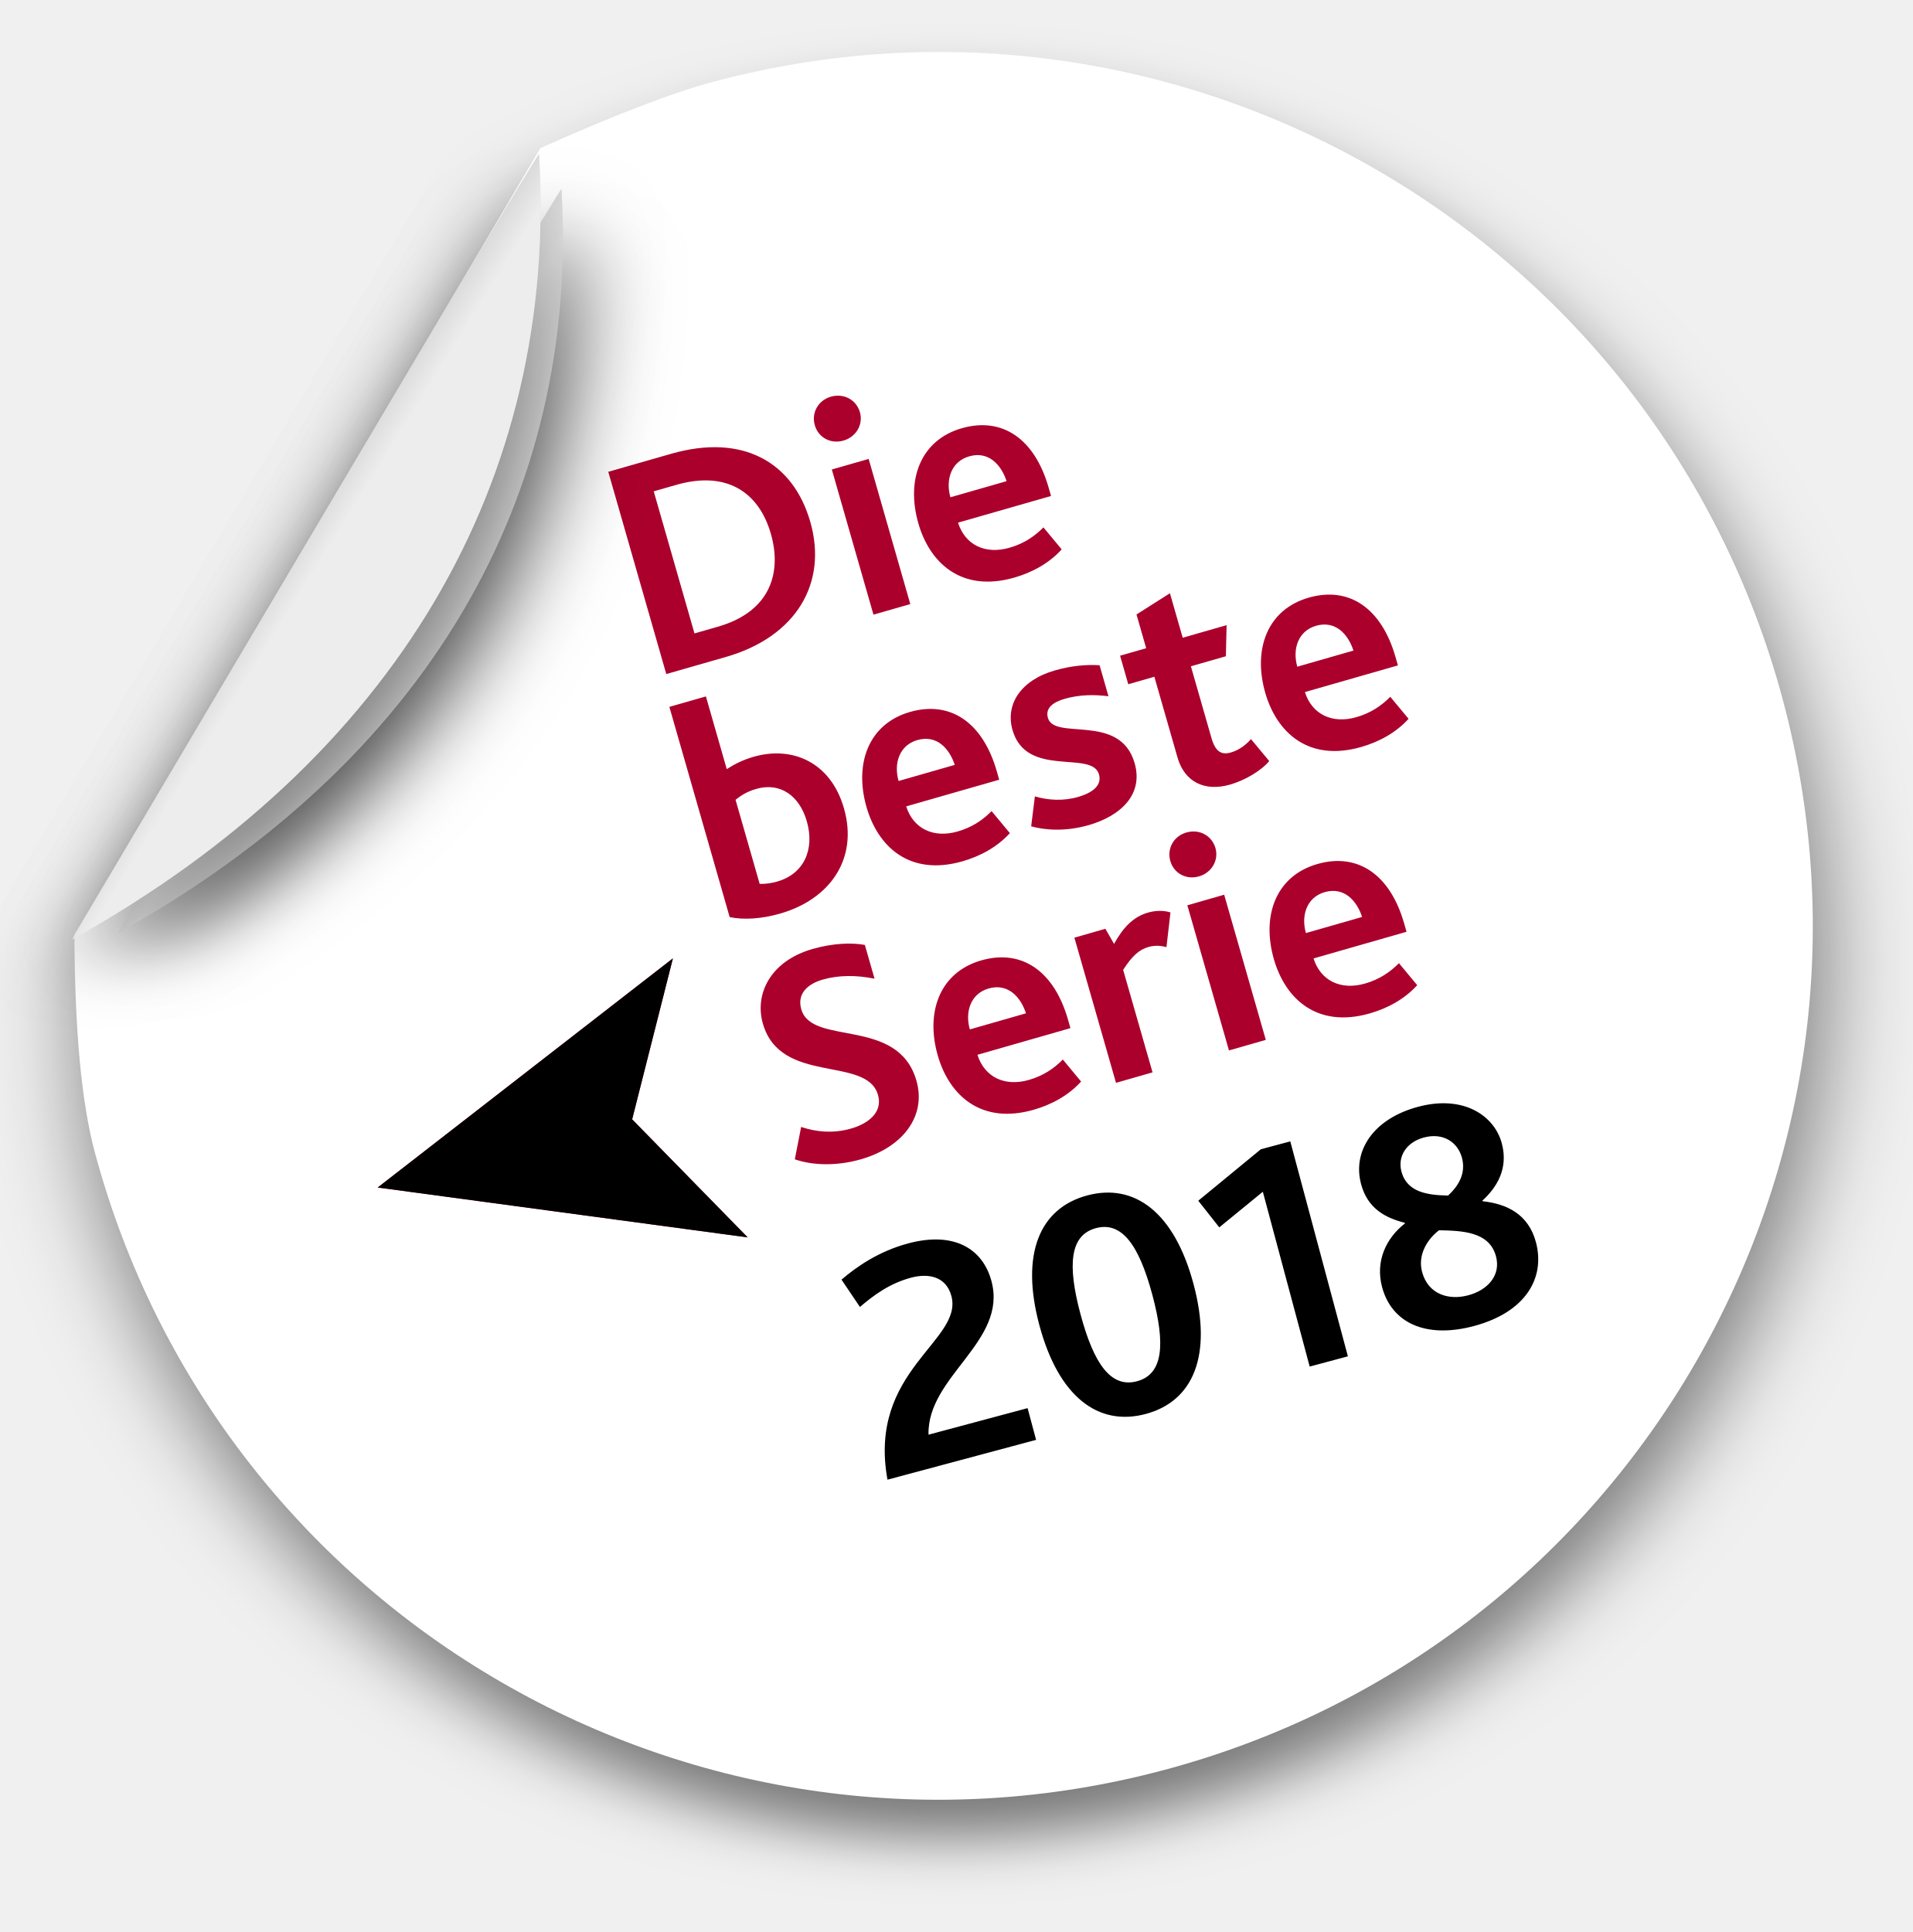
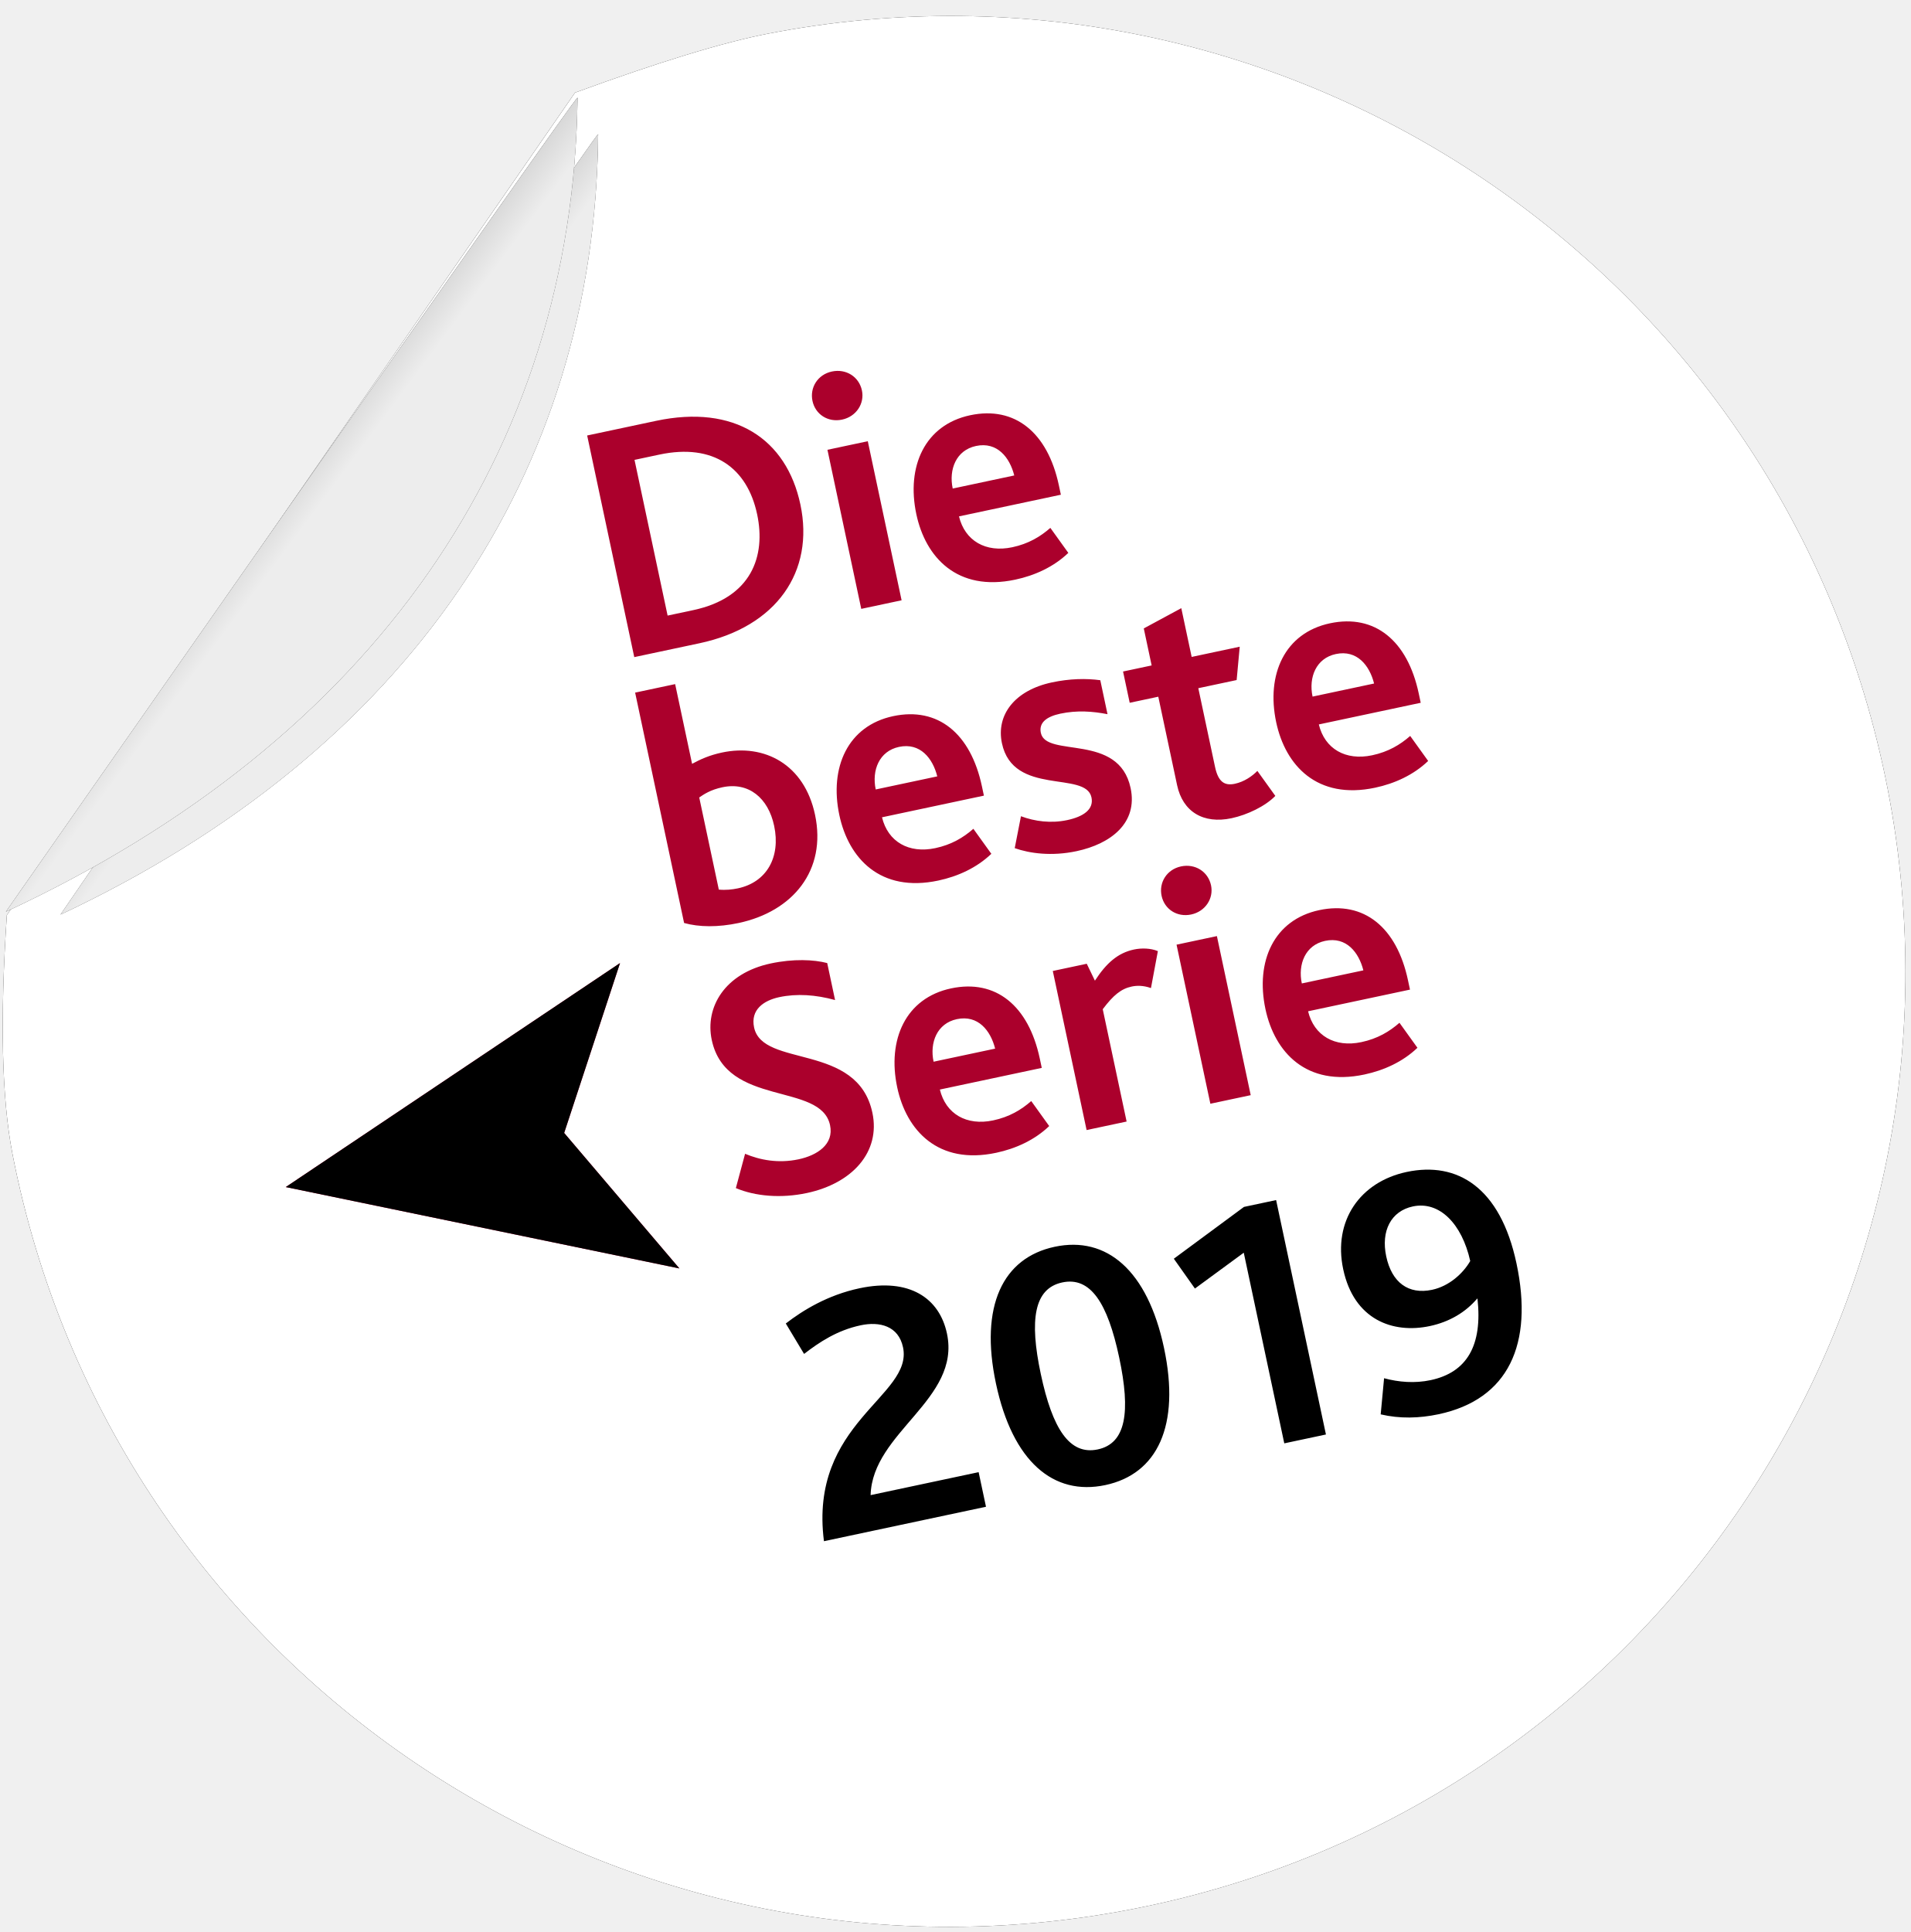
- <svg xmlns="http://www.w3.org/2000/svg" xmlns:xlink="http://www.w3.org/1999/xlink" width="97px" height="98px" viewBox="0 0 97 98" version="1.1">
+ <svg xmlns="http://www.w3.org/2000/svg" width="90px" height="91px" viewBox="0 0 90 91" version="1.1">
  <defs>
-     <path d="M44.317,88.633 C68.792,88.633 88.633,68.792 88.633,44.317 C88.633,19.841 68.792,0 44.317,0 C42.189,0 39.089,0.326 35.014,0.978 L1.858,33.402 C0.619,38.083 0,41.721 0,44.317 C0,68.792 19.841,88.633 44.317,88.633 Z" id="path-1" />
-     <filter x="-7.9%" y="-5.6%" width="115.8%" height="115.8%" filterUnits="objectBoundingBox" id="filter-2">
-       <feOffset dx="0" dy="2" in="SourceAlpha" result="shadowOffsetOuter1" />
-       <feGaussianBlur stdDeviation="2" in="shadowOffsetOuter1" result="shadowBlurOuter1" />
-       <feColorMatrix values="0 0 0 0 0   0 0 0 0 0   0 0 0 0 0  0 0 0 0.5 0" type="matrix" in="shadowBlurOuter1" />
-     </filter>
-     <linearGradient x1="54.455%" y1="50%" x2="32.77%" y2="27.37%" id="linearGradient-3">
+     <linearGradient x1="54.554%" y1="50%" x2="32.385%" y2="28.721%" id="linearGradient-1">
      <stop stop-color="#FFFFFF" stop-opacity="0.5" offset="0%" />
      <stop stop-color="#000000" stop-opacity="0.5" offset="100%" />
    </linearGradient>
-     <path d="M4.019,33.889 C21.338,29.549 32.347,18.633 35.504,3.268 C35.55,3.042 4.019,33.889 4.019,33.889 Z" id="path-4" />
-     <filter x="-22.2%" y="-16.3%" width="144.5%" height="145.7%" filterUnits="objectBoundingBox" id="filter-5">
-       <feOffset dx="0" dy="2" in="SourceAlpha" result="shadowOffsetOuter1" />
-       <feGaussianBlur stdDeviation="2" in="shadowOffsetOuter1" result="shadowBlurOuter1" />
-       <feColorMatrix values="0 0 0 0 0   0 0 0 0 0   0 0 0 0 0  0 0 0 0.5 0" type="matrix" in="shadowBlurOuter1" />
-     </filter>
-     <path d="M1.68,33.605 C19.934,29.021 31.537,17.491 34.865,1.261 C34.914,1.023 1.68,33.605 1.68,33.605 Z" id="path-6" />
-     <filter x="-21.1%" y="-15.5%" width="142.2%" height="143.3%" filterUnits="objectBoundingBox" id="filter-7">
-       <feOffset dx="0" dy="2" in="SourceAlpha" result="shadowOffsetOuter1" />
-       <feGaussianBlur stdDeviation="2" in="shadowOffsetOuter1" result="shadowBlurOuter1" />
-       <feColorMatrix values="0 0 0 0 0   0 0 0 0 0   0 0 0 0 0  0 0 0 0.5 0" type="matrix" in="shadowBlurOuter1" />
-     </filter>
+     <linearGradient x1="54.455%" y1="50%" x2="32.77%" y2="27.37%" id="linearGradient-2">
+       <stop stop-color="#FFFFFF" stop-opacity="0.5" offset="0%" />
+       <stop stop-color="#000000" stop-opacity="0.5" offset="100%" />
+     </linearGradient>
+     <linearGradient x1="54.554%" y1="50%" x2="32.385%" y2="29.883%" id="linearGradient-3">
+       <stop stop-color="#FFFFFF" stop-opacity="0.5" offset="0%" />
+       <stop stop-color="#000000" stop-opacity="0.5" offset="100%" />
+     </linearGradient>
+     <linearGradient x1="54.455%" y1="50%" x2="32.77%" y2="27.37%" id="linearGradient-4">
+       <stop stop-color="#FFFFFF" stop-opacity="0.5" offset="0%" />
+       <stop stop-color="#000000" stop-opacity="0.5" offset="100%" />
+     </linearGradient>
  </defs>
-   <g id="Tournee-/-exhibition" stroke="none" stroke-width="1" fill="none" fill-rule="evenodd">
-     <g id="Artboard-Copy-20" transform="translate(-27, -28)">
-       <g id="badge_series" transform="translate(75, 75) rotate(-15) translate(-75, -75) translate(30, 30)">
-         <g id="Group-7" transform="translate(0.317026, 0.549106)">
+   <g id="Page-1" stroke="none" stroke-width="1" fill="none" fill-rule="evenodd">
+     <g id="badge_series" transform="translate(-8, -7)" fill-rule="nonzero">
+       <g id="Group" transform="translate(52.75963, 52.75963) rotate(-11) translate(-52.75963, -52.75963) translate(7.759628, 7.759628)">
+         <g id="Group-7" transform="translate(-0, -0)">
          <g id="Oval-4">
-             <use fill="black" fill-opacity="1" filter="url(#filter-2)" xlink:href="#path-1" />
-             <use fill="#FFFFFF" fill-rule="evenodd" xlink:href="#path-1" />
-           </g>
-           <path d="M34.403,28.092 L34.403,17.42 L37.723,17.42 C41.496,17.42 43.552,19.525 43.552,22.683 C43.552,25.922 41.253,28.092 37.544,28.092 L34.403,28.092 Z M36.346,26.505 L37.577,26.505 C40.395,26.505 41.463,24.723 41.463,22.715 C41.463,20.48 40.152,19.007 37.544,19.007 L36.346,19.007 L36.346,26.505 Z M45.334,28.092 L47.277,28.092 L47.277,20.432 L45.334,20.432 L45.334,28.092 Z M46.305,19.185 C46.986,19.185 47.504,18.667 47.504,18.035 C47.504,17.371 46.986,16.869 46.305,16.869 C45.625,16.869 45.123,17.387 45.123,18.035 C45.123,18.683 45.625,19.185 46.305,19.185 Z M52.718,28.254 C49.917,28.254 48.799,26.343 48.799,24.27 C48.799,21.97 50.063,20.237 52.249,20.237 C54.403,20.237 55.65,21.792 55.65,24.335 L55.65,24.788 L50.743,24.788 C50.775,25.97 51.617,26.731 52.897,26.731 C53.674,26.731 54.289,26.521 54.84,26.213 L55.423,27.541 C54.613,28.043 53.658,28.254 52.718,28.254 Z M50.727,23.444 L53.69,23.444 C53.658,22.569 53.237,21.711 52.216,21.711 C51.261,21.711 50.727,22.521 50.727,23.444 Z M36.605,41.363 C35.617,41.363 34.743,41.169 34.095,40.829 L34.095,29.736 L36.022,29.736 L36.022,33.574 C36.459,33.444 36.913,33.347 37.512,33.347 C39.552,33.347 41.188,34.691 41.188,37.12 C41.188,39.809 39.212,41.363 36.605,41.363 Z M36.913,39.76 C38.306,39.76 39.196,38.74 39.196,37.234 C39.196,35.89 38.451,34.95 37.188,34.95 C36.605,34.95 36.265,35.096 36.022,35.193 L36.022,39.63 C36.33,39.728 36.637,39.76 36.913,39.76 Z M46.225,41.363 C43.423,41.363 42.305,39.452 42.305,37.379 C42.305,35.08 43.569,33.347 45.755,33.347 C47.909,33.347 49.156,34.902 49.156,37.444 L49.156,37.898 L44.249,37.898 C44.281,39.08 45.123,39.841 46.403,39.841 C47.18,39.841 47.795,39.63 48.346,39.323 L48.929,40.651 C48.119,41.153 47.164,41.363 46.225,41.363 Z M44.233,36.554 L47.196,36.554 C47.164,35.679 46.743,34.821 45.722,34.821 C44.767,34.821 44.233,35.63 44.233,36.554 Z M50.063,40.618 C50.694,41.007 51.682,41.363 52.88,41.363 C54.532,41.363 55.99,40.667 55.99,38.983 C55.99,36.311 52.395,36.78 52.395,35.566 C52.395,35.064 52.832,34.869 53.48,34.869 C54.289,34.869 55.002,35.08 55.65,35.355 L55.65,33.72 C55.018,33.493 54.257,33.347 53.399,33.347 C51.601,33.347 50.5,34.303 50.5,35.663 C50.5,38.222 54.095,37.736 54.095,39.031 C54.095,39.614 53.528,39.841 52.751,39.841 C51.973,39.841 51.245,39.582 50.662,39.209 L50.063,40.618 Z M60.346,41.363 C61.107,41.363 62.03,41.136 62.581,40.764 L61.998,39.436 C61.706,39.63 61.285,39.809 60.832,39.809 C60.33,39.809 60.087,39.549 60.087,38.837 L60.087,35.047 L61.933,35.047 L62.403,33.541 L60.087,33.541 L60.087,31.193 L58.16,31.76 L58.16,33.541 L56.783,33.541 L56.783,35.047 L58.16,35.047 L58.16,39.307 C58.16,40.586 58.986,41.363 60.346,41.363 Z M67.261,41.363 C64.459,41.363 63.342,39.452 63.342,37.379 C63.342,35.08 64.605,33.347 66.791,33.347 C68.945,33.347 70.192,34.902 70.192,37.444 L70.192,37.898 L65.285,37.898 C65.318,39.08 66.16,39.841 67.439,39.841 C68.216,39.841 68.832,39.63 69.382,39.323 L69.965,40.651 C69.156,41.153 68.2,41.363 67.261,41.363 Z M65.269,36.554 L68.233,36.554 C68.2,35.679 67.779,34.821 66.759,34.821 C65.803,34.821 65.269,35.63 65.269,36.554 Z M33.884,53.55 C34.694,54.117 35.86,54.473 37.107,54.473 C39.293,54.473 40.913,53.307 40.913,51.412 C40.913,48.028 36.297,48.287 36.297,46.327 C36.297,45.469 37.01,45.177 37.755,45.177 C38.597,45.177 39.455,45.42 40.297,45.858 L40.297,44.076 C39.714,43.785 38.791,43.542 37.69,43.542 C35.471,43.542 34.225,44.918 34.225,46.489 C34.225,49.744 38.84,49.485 38.84,51.574 C38.84,52.497 37.949,52.837 37.059,52.837 C36.087,52.837 35.277,52.497 34.646,52.06 L33.884,53.55 Z M46.225,54.473 C43.423,54.473 42.305,52.562 42.305,50.489 C42.305,48.189 43.569,46.457 45.755,46.457 C47.909,46.457 49.156,48.011 49.156,50.554 L49.156,51.007 L44.249,51.007 C44.281,52.189 45.123,52.951 46.403,52.951 C47.18,52.951 47.795,52.74 48.346,52.432 L48.929,53.76 C48.119,54.262 47.164,54.473 46.225,54.473 Z M44.233,49.663 L47.196,49.663 C47.164,48.789 46.743,47.93 45.722,47.93 C44.767,47.93 44.233,48.74 44.233,49.663 Z M50.613,54.311 L52.54,54.311 L52.54,48.902 C53.172,48.351 53.593,48.141 54.095,48.141 C54.322,48.141 54.629,48.189 54.969,48.4 L55.65,46.764 C55.342,46.554 54.921,46.457 54.565,46.457 C53.787,46.457 53.156,46.813 52.459,47.509 L52.249,46.651 L50.613,46.651 L50.613,54.311 Z M56.573,54.311 L58.516,54.311 L58.516,46.651 L56.573,46.651 L56.573,54.311 Z M57.544,45.404 C58.224,45.404 58.743,44.886 58.743,44.254 C58.743,43.59 58.224,43.088 57.544,43.088 C56.864,43.088 56.362,43.607 56.362,44.254 C56.362,44.902 56.864,45.404 57.544,45.404 Z M63.957,54.473 C61.156,54.473 60.038,52.562 60.038,50.489 C60.038,48.189 61.301,46.457 63.488,46.457 C65.641,46.457 66.888,48.011 66.888,50.554 L66.888,51.007 L61.982,51.007 C62.014,52.189 62.856,52.951 64.135,52.951 C64.913,52.951 65.528,52.74 66.079,52.432 L66.662,53.76 C65.852,54.262 64.897,54.473 63.957,54.473 Z M61.965,49.663 L64.929,49.663 C64.897,48.789 64.475,47.93 63.455,47.93 C62.5,47.93 61.965,48.74 61.965,49.663 Z" id="Die-beste-Serie" fill="#AB002C" fill-rule="nonzero" transform="translate(52.03826, 35.67092) rotate(-1) translate(-52.03826, -35.67092) " />
-           <path d="M34.533,70.777 C34.992,65.15 40.075,64.98 40.075,62.617 C40.075,61.58 39.242,61.189 38.341,61.189 C37.202,61.189 36.267,61.563 35.451,61.954 L34.907,60.373 C35.825,59.931 37.117,59.472 38.647,59.472 C41.061,59.472 42.234,60.713 42.234,62.413 C42.234,65.592 37.831,66.221 37.134,69.111 L42.336,69.111 L42.336,70.777 L34.533,70.777 Z M48.048,70.947 C45.549,70.947 44.002,68.958 44.002,65.201 C44.002,61.461 45.549,59.472 48.048,59.472 C50.547,59.472 52.094,61.461 52.094,65.201 C52.094,68.958 50.547,70.947 48.048,70.947 Z M48.048,69.23 C49.408,69.23 49.935,67.836 49.935,65.201 C49.935,62.583 49.408,61.189 48.048,61.189 C46.688,61.189 46.161,62.583 46.161,65.201 C46.161,67.836 46.688,69.23 48.048,69.23 Z M56.701,70.777 L56.701,61.597 L54.1,62.77 L53.42,61.189 L57.16,59.489 L58.707,59.489 L58.707,70.777 L56.701,70.777 Z M65.286,70.947 C62.719,70.947 61.291,69.689 61.291,67.836 C61.291,66.476 62.124,65.49 63.246,65.014 L63.246,64.98 C62.396,64.504 61.614,63.824 61.614,62.515 C61.614,60.781 63.059,59.472 65.422,59.472 C67.802,59.472 69.043,60.9 69.043,62.362 C69.043,63.739 68.159,64.487 67.343,64.912 L67.343,64.946 C68.482,65.388 69.417,66.17 69.417,67.649 C69.417,69.519 68.006,70.947 65.286,70.947 Z M65.405,69.366 C66.425,69.366 67.275,68.822 67.275,67.819 C67.275,66.51 65.932,66.119 64.827,65.796 C64.164,66.068 63.45,66.697 63.45,67.615 C63.45,68.788 64.368,69.366 65.405,69.366 Z M65.728,64.215 C66.34,63.892 66.901,63.382 66.901,62.549 C66.901,61.733 66.323,61.053 65.303,61.053 C64.385,61.053 63.756,61.631 63.756,62.43 C63.756,63.518 64.725,63.926 65.728,64.215 Z" id="2018-copy" fill="#000000" />
-           <g id="Path-2" transform="translate(13.05714, 41.77659)">
-             <g id="path-8-link" fill="#D8073D">
-               <polygon id="path-8" points="0.339 7.994 17.808 15.294 13.698 7.994 17.808 0.642" />
+             <g id="path-1-link" fill="#000000">
+               <path d="M44.994,89.988 C69.844,89.988 89.988,69.844 89.988,44.994 C89.988,20.145 69.844,0 44.994,0 C42.834,0 39.686,0.331 35.549,0.993 L1.886,33.912 C0.629,38.665 0,42.359 0,44.994 C0,69.844 20.145,89.988 44.994,89.988 Z" id="path-1" />
            </g>
-             <g id="path-8-link" fill="#000000">
-               <polygon id="path-8" points="0.339 7.994 17.808 15.294 13.698 7.994 17.808 0.642" />
+             <g id="path-1-link" fill="#FFFFFF">
+               <path d="M44.994,89.988 C69.844,89.988 89.988,69.844 89.988,44.994 C89.988,20.145 69.844,0 44.994,0 C42.834,0 39.686,0.331 35.549,0.993 L1.886,33.912 C0.629,38.665 0,42.359 0,44.994 C0,69.844 20.145,89.988 44.994,89.988 Z" id="path-1" />
            </g>
          </g>
-           <g id="Oval-4-Copy">
-             <use fill="black" fill-opacity="1" filter="url(#filter-5)" xlink:href="#path-4" />
-             <use fill="#DBDBDB" fill-rule="evenodd" xlink:href="#path-4" />
-             <use fill="url(#linearGradient-3)" fill-rule="evenodd" xlink:href="#path-4" />
+           <path d="M33.346,27.315 L33.346,16.643 L36.665,16.643 C40.439,16.643 42.495,18.748 42.495,21.906 C42.495,25.145 40.196,27.315 36.487,27.315 L33.346,27.315 Z M35.289,25.728 L36.52,25.728 C39.337,25.728 40.406,23.947 40.406,21.939 C40.406,19.704 39.095,18.23 36.487,18.23 L35.289,18.23 L35.289,25.728 Z M44.277,27.315 L46.22,27.315 L46.22,19.655 L44.277,19.655 L44.277,27.315 Z M45.248,18.408 C45.929,18.408 46.447,17.89 46.447,17.258 C46.447,16.594 45.929,16.092 45.248,16.092 C44.568,16.092 44.066,16.611 44.066,17.258 C44.066,17.906 44.568,18.408 45.248,18.408 Z M51.661,27.477 C48.86,27.477 47.742,25.566 47.742,23.493 C47.742,21.194 49.005,19.461 51.192,19.461 C53.345,19.461 54.592,21.015 54.592,23.558 L54.592,24.011 L49.686,24.011 C49.718,25.194 50.56,25.955 51.839,25.955 C52.617,25.955 53.232,25.744 53.783,25.436 L54.366,26.764 C53.556,27.266 52.601,27.477 51.661,27.477 Z M49.669,22.667 L52.633,22.667 C52.601,21.793 52.18,20.934 51.159,20.934 C50.204,20.934 49.669,21.744 49.669,22.667 Z M35.548,40.587 C34.56,40.587 33.686,40.392 33.038,40.052 L33.038,28.959 L34.965,28.959 L34.965,32.797 C35.402,32.668 35.856,32.57 36.455,32.57 C38.495,32.57 40.131,33.915 40.131,36.344 C40.131,39.032 38.155,40.587 35.548,40.587 Z M35.856,38.983 C37.248,38.983 38.139,37.963 38.139,36.457 C38.139,35.113 37.394,34.174 36.131,34.174 C35.548,34.174 35.208,34.319 34.965,34.417 L34.965,38.854 C35.273,38.951 35.58,38.983 35.856,38.983 Z M45.167,40.587 C42.366,40.587 41.248,38.676 41.248,36.603 C41.248,34.303 42.512,32.57 44.698,32.57 C46.852,32.57 48.099,34.125 48.099,36.668 L48.099,37.121 L43.192,37.121 C43.224,38.303 44.066,39.064 45.346,39.064 C46.123,39.064 46.738,38.854 47.289,38.546 L47.872,39.874 C47.062,40.376 46.107,40.587 45.167,40.587 Z M43.175,35.777 L46.139,35.777 C46.107,34.902 45.686,34.044 44.665,34.044 C43.71,34.044 43.175,34.854 43.175,35.777 Z M49.005,39.842 C49.637,40.23 50.625,40.587 51.823,40.587 C53.475,40.587 54.933,39.89 54.933,38.206 C54.933,35.534 51.337,36.004 51.337,34.789 C51.337,34.287 51.775,34.093 52.422,34.093 C53.232,34.093 53.945,34.303 54.592,34.579 L54.592,32.943 C53.961,32.716 53.2,32.57 52.341,32.57 C50.544,32.57 49.443,33.526 49.443,34.886 C49.443,37.445 53.038,36.959 53.038,38.255 C53.038,38.838 52.471,39.064 51.694,39.064 C50.916,39.064 50.188,38.805 49.605,38.433 L49.005,39.842 Z M59.289,40.587 C60.05,40.587 60.973,40.36 61.524,39.987 L60.941,38.66 C60.649,38.854 60.228,39.032 59.775,39.032 C59.273,39.032 59.03,38.773 59.03,38.06 L59.03,34.271 L60.876,34.271 L61.345,32.765 L59.03,32.765 L59.03,30.417 L57.103,30.983 L57.103,32.765 L55.726,32.765 L55.726,34.271 L57.103,34.271 L57.103,38.53 C57.103,39.809 57.928,40.587 59.289,40.587 Z M66.204,40.587 C63.402,40.587 62.285,38.676 62.285,36.603 C62.285,34.303 63.548,32.57 65.734,32.57 C67.888,32.57 69.135,34.125 69.135,36.668 L69.135,37.121 L64.228,37.121 C64.26,38.303 65.103,39.064 66.382,39.064 C67.159,39.064 67.775,38.854 68.325,38.546 L68.908,39.874 C68.098,40.376 67.143,40.587 66.204,40.587 Z M64.212,35.777 L67.175,35.777 C67.143,34.902 66.722,34.044 65.702,34.044 C64.746,34.044 64.212,34.854 64.212,35.777 Z M32.827,52.773 C33.637,53.34 34.803,53.696 36.05,53.696 C38.236,53.696 39.856,52.53 39.856,50.636 C39.856,47.251 35.24,47.51 35.24,45.551 C35.24,44.692 35.953,44.401 36.698,44.401 C37.54,44.401 38.398,44.644 39.24,45.081 L39.24,43.3 C38.657,43.008 37.734,42.765 36.633,42.765 C34.414,42.765 33.167,44.142 33.167,45.713 C33.167,48.968 37.783,48.708 37.783,50.798 C37.783,51.721 36.892,52.061 36.001,52.061 C35.03,52.061 34.22,51.721 33.588,51.283 L32.827,52.773 Z M45.167,53.696 C42.366,53.696 41.248,51.785 41.248,49.712 C41.248,47.413 42.512,45.68 44.698,45.68 C46.852,45.68 48.099,47.235 48.099,49.777 L48.099,50.231 L43.192,50.231 C43.224,51.413 44.066,52.174 45.346,52.174 C46.123,52.174 46.738,51.964 47.289,51.656 L47.872,52.984 C47.062,53.486 46.107,53.696 45.167,53.696 Z M43.175,48.887 L46.139,48.887 C46.107,48.012 45.686,47.154 44.665,47.154 C43.71,47.154 43.175,47.964 43.175,48.887 Z M49.556,53.534 L51.483,53.534 L51.483,48.125 C52.115,47.575 52.536,47.364 53.038,47.364 C53.265,47.364 53.572,47.413 53.912,47.623 L54.592,45.988 C54.285,45.777 53.864,45.68 53.507,45.68 C52.73,45.68 52.099,46.036 51.402,46.733 L51.192,45.874 L49.556,45.874 L49.556,53.534 Z M55.516,53.534 L57.459,53.534 L57.459,45.874 L55.516,45.874 L55.516,53.534 Z M56.487,44.627 C57.167,44.627 57.686,44.109 57.686,43.478 C57.686,42.814 57.167,42.312 56.487,42.312 C55.807,42.312 55.305,42.83 55.305,43.478 C55.305,44.125 55.807,44.627 56.487,44.627 Z M62.9,53.696 C60.099,53.696 58.981,51.785 58.981,49.712 C58.981,47.413 60.244,45.68 62.43,45.68 C64.584,45.68 65.831,47.235 65.831,49.777 L65.831,50.231 L60.924,50.231 C60.957,51.413 61.799,52.174 63.078,52.174 C63.856,52.174 64.471,51.964 65.022,51.656 L65.605,52.984 C64.795,53.486 63.839,53.696 62.9,53.696 Z M60.908,48.887 L63.872,48.887 C63.839,48.012 63.418,47.154 62.398,47.154 C61.443,47.154 60.908,47.964 60.908,48.887 Z" id="Die-beste-Serie" fill="#AB002C" transform="translate(50.98113, 34.89433) rotate(-1) translate(-50.98113, -34.89433) " />
+           <g id="Oval-4-Copy" transform="translate(4, 3)">
+             <g id="path-4-link" fill="#000000">
+               <path d="M0.374,31.37 C17.905,26.942 29.049,15.804 32.245,0.126 C32.292,-0.105 0.374,31.37 0.374,31.37 Z" id="path-4" />
+             </g>
+             <g id="path-4-link" fill="#DBDBDB">
+               <path d="M0.374,31.37 C17.905,26.942 29.049,15.804 32.245,0.126 C32.292,-0.105 0.374,31.37 0.374,31.37 Z" id="path-4" />
+             </g>
+             <g id="path-4-link" fill="url(#linearGradient-2)">
+               <path d="M0.374,31.37 C17.905,26.942 29.049,15.804 32.245,0.126 C32.292,-0.105 0.374,31.37 0.374,31.37 Z" id="path-4" />
+             </g>
          </g>
-           <g id="Oval-4-Copy-2">
-             <use fill="black" fill-opacity="1" filter="url(#filter-7)" xlink:href="#path-6" />
-             <use fill="#DBDBDB" fill-rule="evenodd" xlink:href="#path-6" />
-             <use fill="url(#linearGradient-3)" fill-rule="evenodd" xlink:href="#path-6" />
+           <g id="Oval-4-Copy-2" transform="translate(1, 1)">
+             <g id="path-6-link" fill="#000000">
+               <path d="M0.875,32.746 C19.437,28.14 31.236,16.556 34.62,0.251 C34.67,0.012 0.875,32.746 0.875,32.746 Z" id="path-6" />
+             </g>
+             <g id="path-6-link" fill="#DBDBDB">
+               <path d="M0.875,32.746 C19.437,28.14 31.236,16.556 34.62,0.251 C34.67,0.012 0.875,32.746 0.875,32.746 Z" id="path-6" />
+             </g>
+             <g id="path-6-link" fill="url(#linearGradient-4)">
+               <path d="M0.875,32.746 C19.437,28.14 31.236,16.556 34.62,0.251 C34.67,0.012 0.875,32.746 0.875,32.746 Z" id="path-6" />
+             </g>
+           </g>
+         </g>
+         <path d="M33.942,69.904 C34.401,64.277 39.484,64.107 39.484,61.744 C39.484,60.707 38.651,60.316 37.75,60.316 C36.611,60.316 35.676,60.69 34.86,61.081 L34.316,59.5 C35.234,59.058 36.526,58.599 38.056,58.599 C40.47,58.599 41.643,59.84 41.643,61.54 C41.643,64.719 37.24,65.348 36.543,68.238 L41.745,68.238 L41.745,69.904 L33.942,69.904 Z M47.457,70.074 C44.958,70.074 43.411,68.085 43.411,64.328 C43.411,60.588 44.958,58.599 47.457,58.599 C49.956,58.599 51.503,60.588 51.503,64.328 C51.503,68.085 49.956,70.074 47.457,70.074 Z M47.457,68.357 C48.817,68.357 49.344,66.963 49.344,64.328 C49.344,61.71 48.817,60.316 47.457,60.316 C46.097,60.316 45.57,61.71 45.57,64.328 C45.57,66.963 46.097,68.357 47.457,68.357 Z M56.11,69.904 L56.11,60.724 L53.509,61.897 L52.829,60.316 L56.569,58.616 L58.116,58.616 L58.116,69.904 L56.11,69.904 Z M63.505,70.074 C62.57,70.074 61.669,69.904 60.836,69.513 L61.346,67.881 C61.975,68.204 62.706,68.425 63.471,68.425 C65.222,68.425 66.208,67.337 66.429,65.127 L66.412,65.127 C65.749,65.637 64.916,65.926 63.964,65.926 C62.179,65.926 60.53,64.889 60.53,62.458 C60.53,60.129 62.162,58.599 64.406,58.599 C66.837,58.599 68.571,60.214 68.571,63.886 C68.571,67.779 66.871,70.074 63.505,70.074 Z M64.423,64.277 C65.256,64.277 66.021,63.818 66.463,63.325 C66.446,61.523 65.63,60.248 64.355,60.248 C63.301,60.248 62.638,61.064 62.638,62.288 C62.638,63.546 63.284,64.277 64.423,64.277 Z" id="2019" fill="#000000" transform="translate(51.25602, 64.3364) rotate(-1) translate(-51.25602, -64.3364) " />
+         <g id="Path-2" transform="translate(12, 41)">
+           <g id="path-8-link" fill="#D8073D">
+             <polygon id="path-8" points="0.339 7.994 17.808 15.294 13.698 7.994 17.808 0.642" />
+           </g>
+           <g id="path-8-link" fill="#000000">
+             <polygon id="path-8" points="0.339 7.994 17.808 15.294 13.698 7.994 17.808 0.642" />
          </g>
        </g>
      </g>
    </g>
  </g>
</svg>
